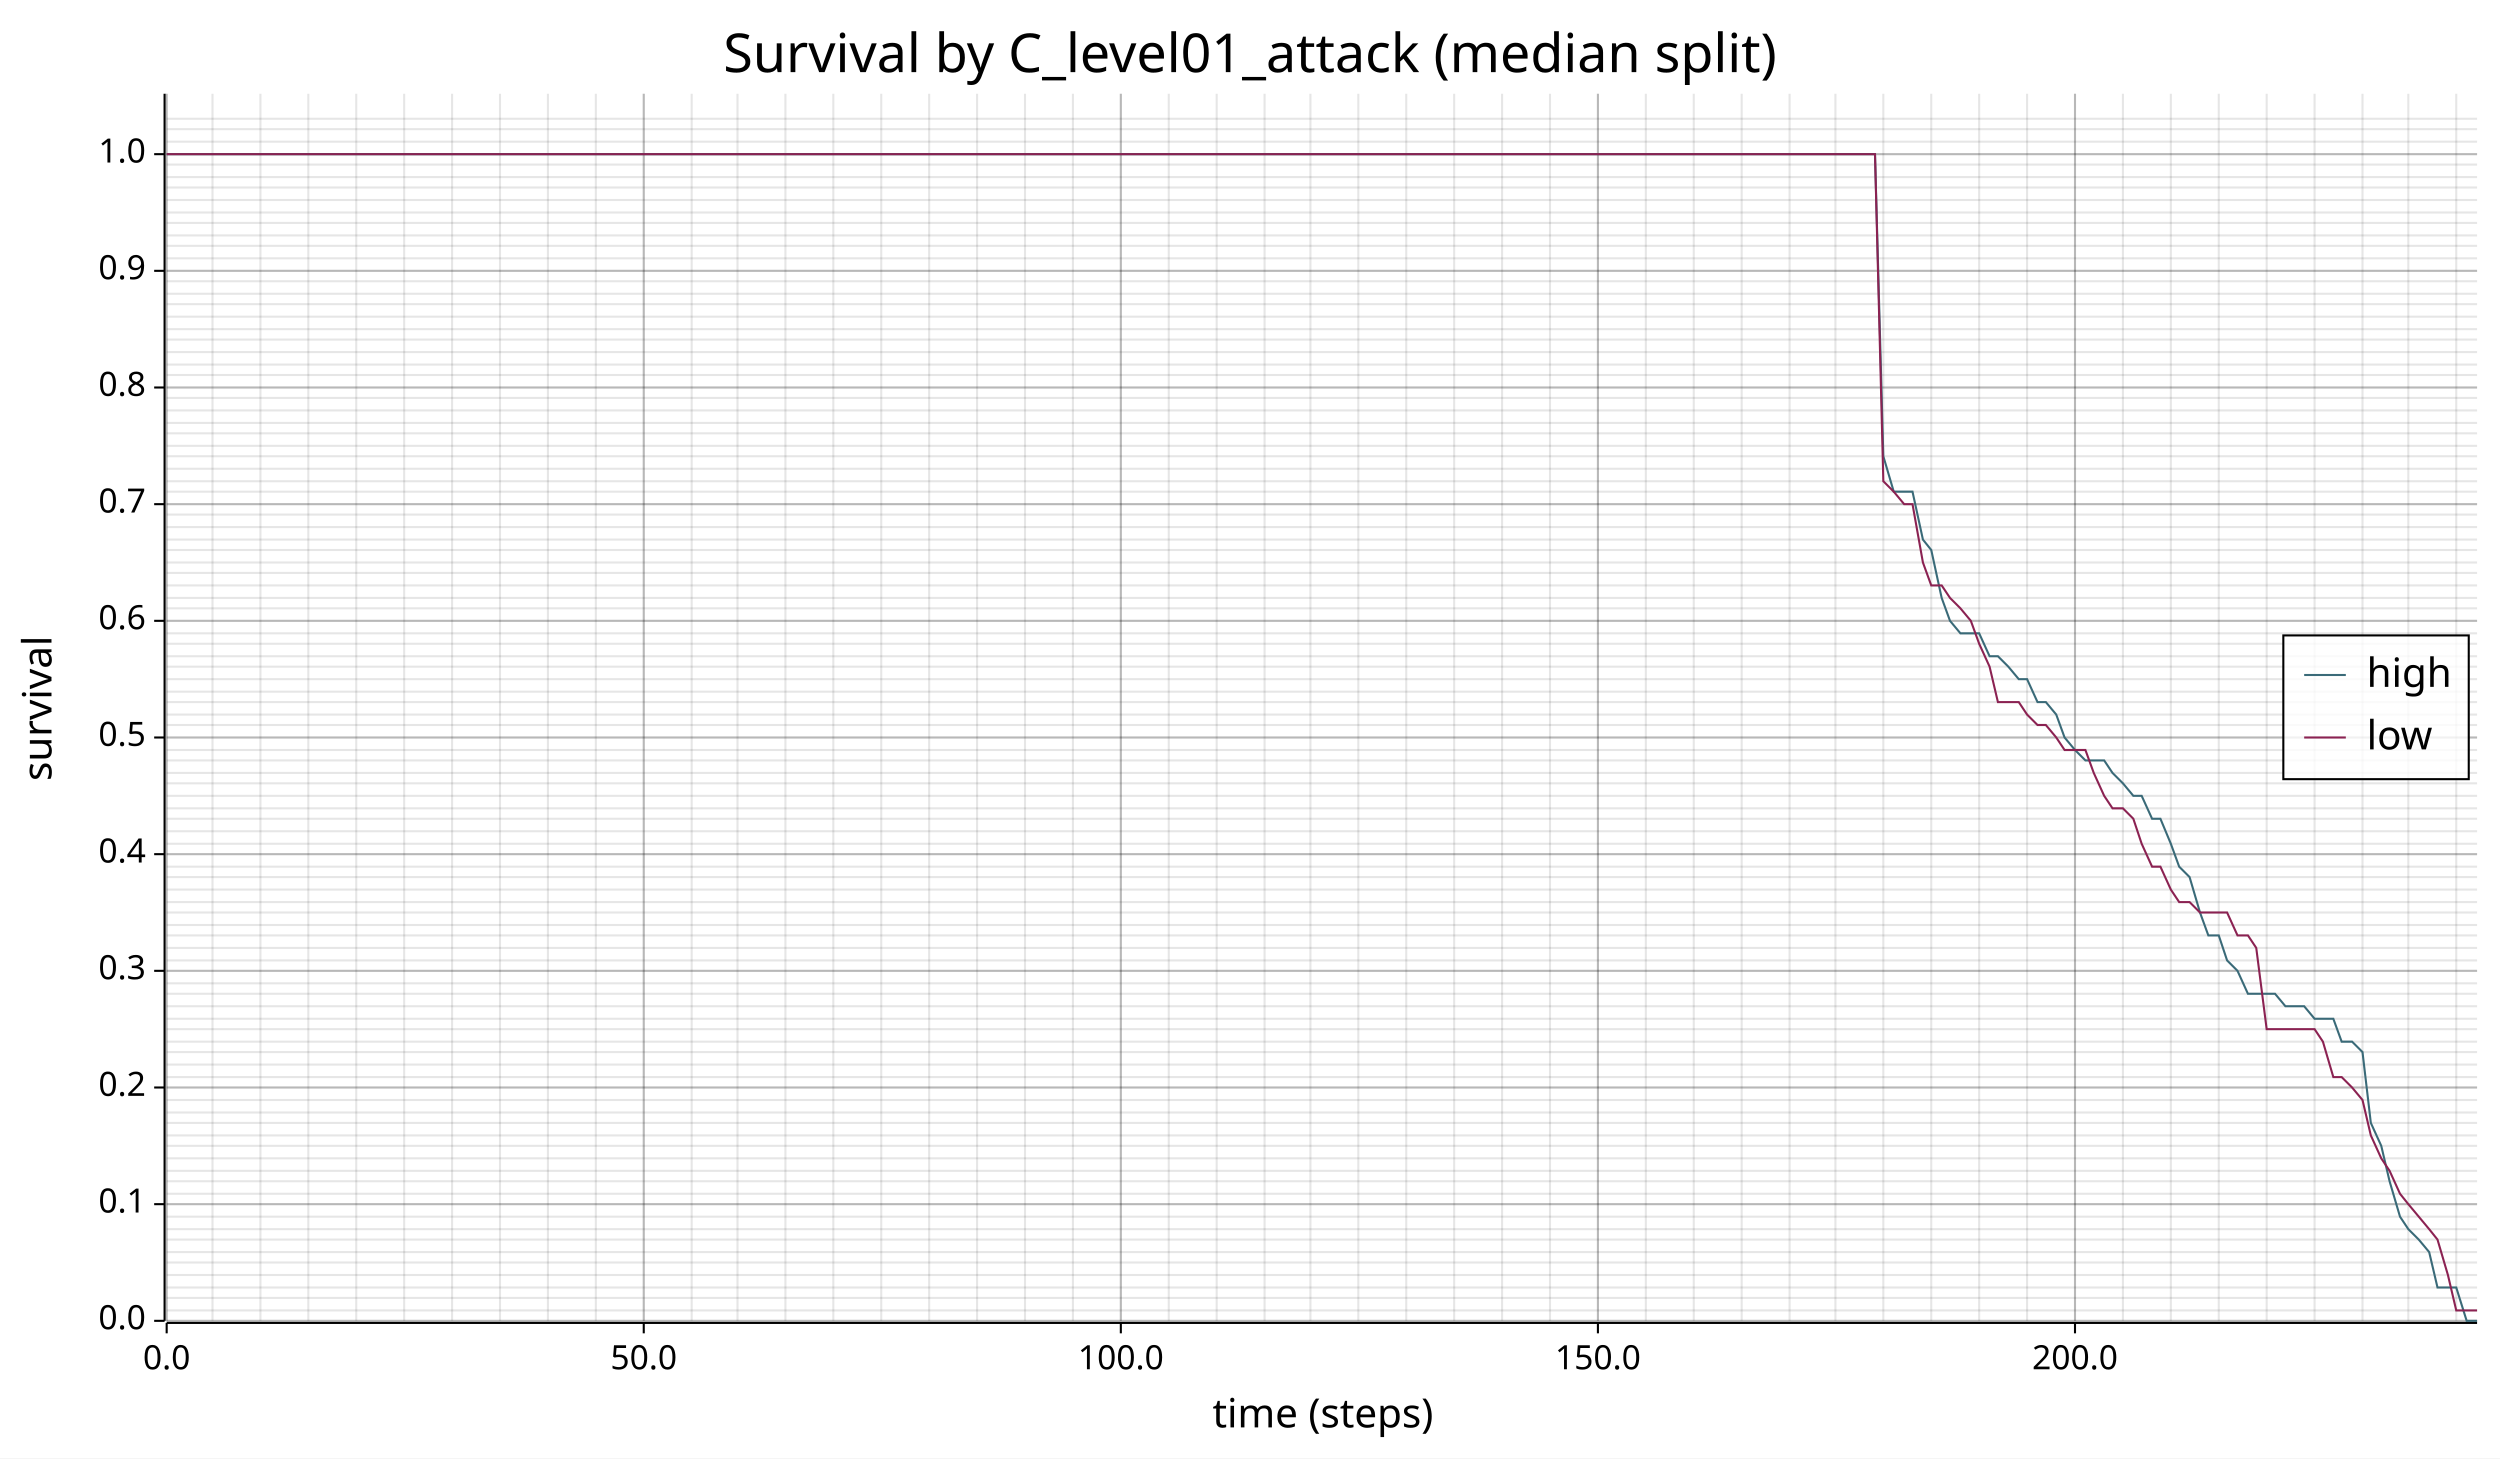
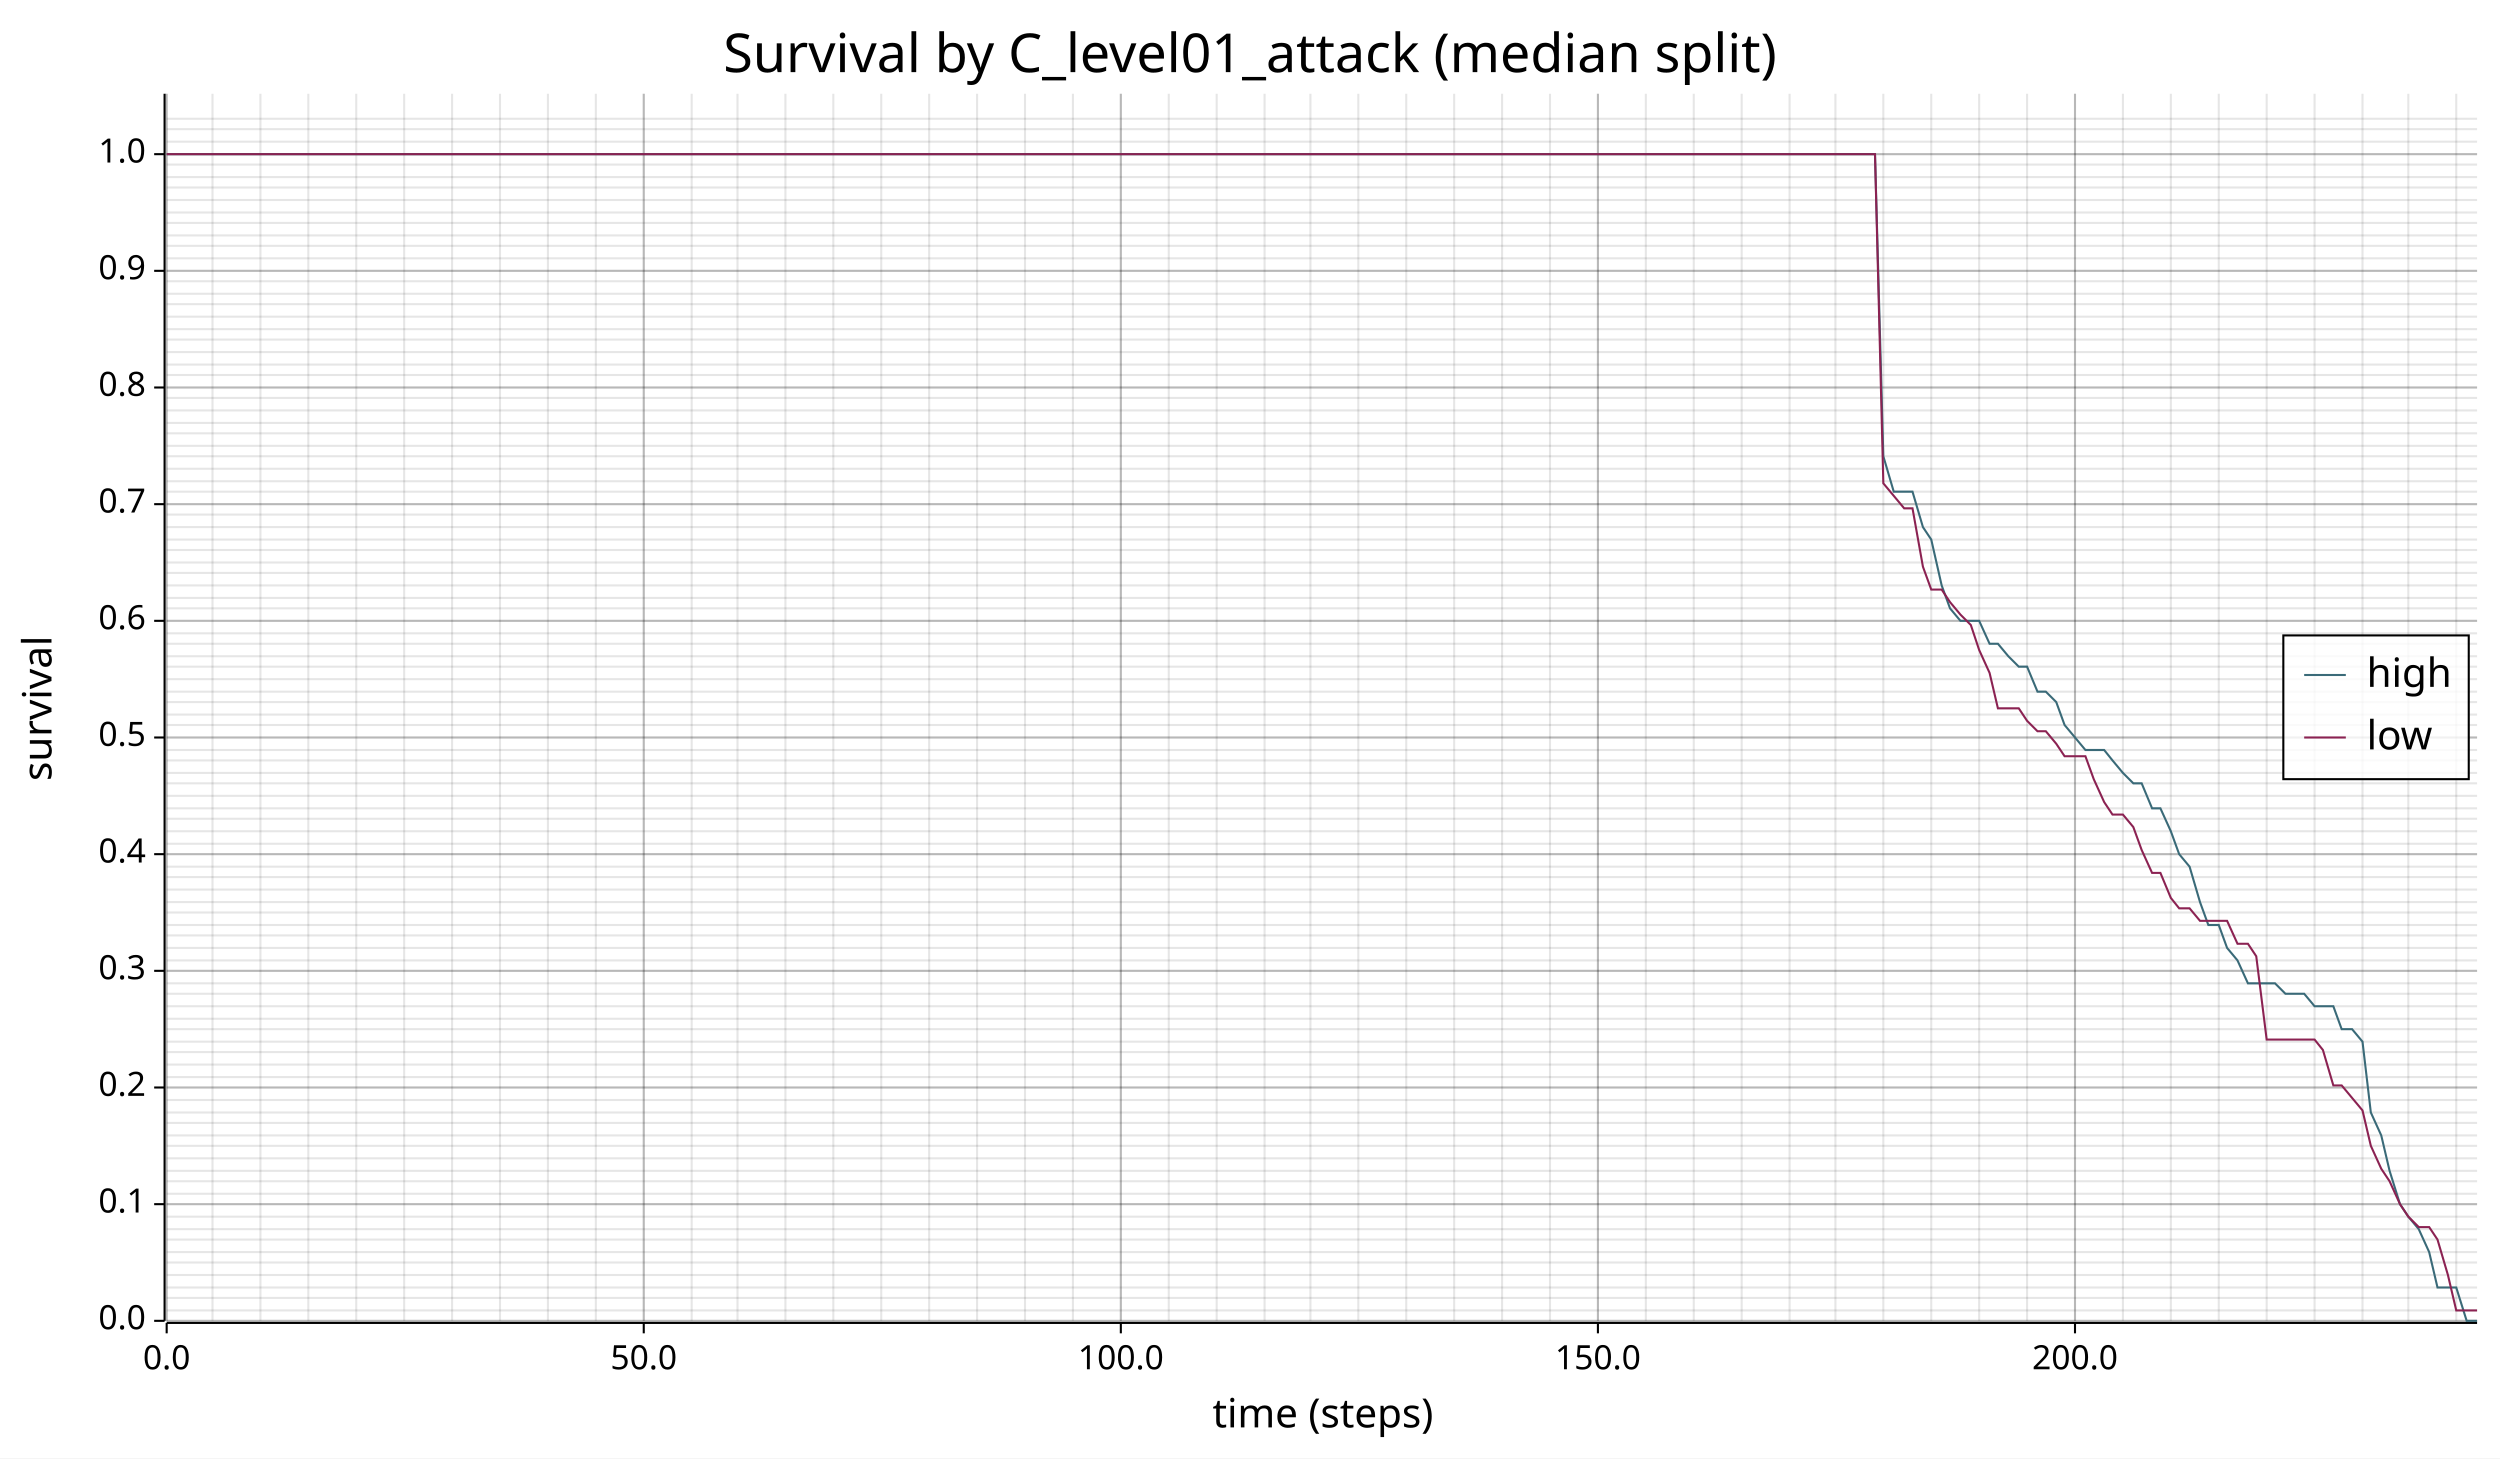
<svg xmlns="http://www.w3.org/2000/svg" width="1200" height="700" viewBox="0 0 1200 700">
  <rect x="0" y="0" width="1200" height="700" opacity="1" fill="#FFFFFF" stroke="none" />
  <text x="600" y="15" dy="0.76em" text-anchor="middle" font-family="sans-serif" font-size="25.806" opacity="1" fill="#000000">
Survival by C_level01_attack (median split)
</text>
  <line opacity="0.1" stroke="#000000" stroke-width="1" x1="80" y1="634" x2="80" y2="45" />
  <line opacity="0.1" stroke="#000000" stroke-width="1" x1="102" y1="634" x2="102" y2="45" />
  <line opacity="0.1" stroke="#000000" stroke-width="1" x1="125" y1="634" x2="125" y2="45" />
  <line opacity="0.1" stroke="#000000" stroke-width="1" x1="148" y1="634" x2="148" y2="45" />
  <line opacity="0.1" stroke="#000000" stroke-width="1" x1="171" y1="634" x2="171" y2="45" />
  <line opacity="0.1" stroke="#000000" stroke-width="1" x1="194" y1="634" x2="194" y2="45" />
  <line opacity="0.1" stroke="#000000" stroke-width="1" x1="217" y1="634" x2="217" y2="45" />
  <line opacity="0.1" stroke="#000000" stroke-width="1" x1="240" y1="634" x2="240" y2="45" />
  <line opacity="0.1" stroke="#000000" stroke-width="1" x1="263" y1="634" x2="263" y2="45" />
  <line opacity="0.1" stroke="#000000" stroke-width="1" x1="286" y1="634" x2="286" y2="45" />
  <line opacity="0.1" stroke="#000000" stroke-width="1" x1="309" y1="634" x2="309" y2="45" />
  <line opacity="0.1" stroke="#000000" stroke-width="1" x1="332" y1="634" x2="332" y2="45" />
  <line opacity="0.1" stroke="#000000" stroke-width="1" x1="354" y1="634" x2="354" y2="45" />
  <line opacity="0.1" stroke="#000000" stroke-width="1" x1="377" y1="634" x2="377" y2="45" />
  <line opacity="0.1" stroke="#000000" stroke-width="1" x1="400" y1="634" x2="400" y2="45" />
  <line opacity="0.1" stroke="#000000" stroke-width="1" x1="423" y1="634" x2="423" y2="45" />
  <line opacity="0.1" stroke="#000000" stroke-width="1" x1="446" y1="634" x2="446" y2="45" />
  <line opacity="0.1" stroke="#000000" stroke-width="1" x1="469" y1="634" x2="469" y2="45" />
  <line opacity="0.1" stroke="#000000" stroke-width="1" x1="492" y1="634" x2="492" y2="45" />
  <line opacity="0.1" stroke="#000000" stroke-width="1" x1="515" y1="634" x2="515" y2="45" />
  <line opacity="0.1" stroke="#000000" stroke-width="1" x1="538" y1="634" x2="538" y2="45" />
  <line opacity="0.1" stroke="#000000" stroke-width="1" x1="561" y1="634" x2="561" y2="45" />
  <line opacity="0.1" stroke="#000000" stroke-width="1" x1="584" y1="634" x2="584" y2="45" />
  <line opacity="0.1" stroke="#000000" stroke-width="1" x1="607" y1="634" x2="607" y2="45" />
  <line opacity="0.1" stroke="#000000" stroke-width="1" x1="629" y1="634" x2="629" y2="45" />
  <line opacity="0.1" stroke="#000000" stroke-width="1" x1="652" y1="634" x2="652" y2="45" />
  <line opacity="0.1" stroke="#000000" stroke-width="1" x1="675" y1="634" x2="675" y2="45" />
  <line opacity="0.1" stroke="#000000" stroke-width="1" x1="698" y1="634" x2="698" y2="45" />
  <line opacity="0.1" stroke="#000000" stroke-width="1" x1="721" y1="634" x2="721" y2="45" />
  <line opacity="0.1" stroke="#000000" stroke-width="1" x1="744" y1="634" x2="744" y2="45" />
  <line opacity="0.1" stroke="#000000" stroke-width="1" x1="767" y1="634" x2="767" y2="45" />
  <line opacity="0.1" stroke="#000000" stroke-width="1" x1="790" y1="634" x2="790" y2="45" />
  <line opacity="0.1" stroke="#000000" stroke-width="1" x1="813" y1="634" x2="813" y2="45" />
  <line opacity="0.1" stroke="#000000" stroke-width="1" x1="836" y1="634" x2="836" y2="45" />
  <line opacity="0.1" stroke="#000000" stroke-width="1" x1="859" y1="634" x2="859" y2="45" />
  <line opacity="0.1" stroke="#000000" stroke-width="1" x1="881" y1="634" x2="881" y2="45" />
  <line opacity="0.1" stroke="#000000" stroke-width="1" x1="904" y1="634" x2="904" y2="45" />
  <line opacity="0.1" stroke="#000000" stroke-width="1" x1="927" y1="634" x2="927" y2="45" />
  <line opacity="0.1" stroke="#000000" stroke-width="1" x1="950" y1="634" x2="950" y2="45" />
  <line opacity="0.1" stroke="#000000" stroke-width="1" x1="973" y1="634" x2="973" y2="45" />
  <line opacity="0.1" stroke="#000000" stroke-width="1" x1="996" y1="634" x2="996" y2="45" />
  <line opacity="0.1" stroke="#000000" stroke-width="1" x1="1019" y1="634" x2="1019" y2="45" />
  <line opacity="0.1" stroke="#000000" stroke-width="1" x1="1042" y1="634" x2="1042" y2="45" />
  <line opacity="0.1" stroke="#000000" stroke-width="1" x1="1065" y1="634" x2="1065" y2="45" />
  <line opacity="0.1" stroke="#000000" stroke-width="1" x1="1088" y1="634" x2="1088" y2="45" />
  <line opacity="0.1" stroke="#000000" stroke-width="1" x1="1111" y1="634" x2="1111" y2="45" />
  <line opacity="0.1" stroke="#000000" stroke-width="1" x1="1134" y1="634" x2="1134" y2="45" />
  <line opacity="0.1" stroke="#000000" stroke-width="1" x1="1156" y1="634" x2="1156" y2="45" />
  <line opacity="0.1" stroke="#000000" stroke-width="1" x1="1179" y1="634" x2="1179" y2="45" />
  <line opacity="0.1" stroke="#000000" stroke-width="1" x1="80" y1="634" x2="1189" y2="634" />
  <line opacity="0.1" stroke="#000000" stroke-width="1" x1="80" y1="629" x2="1189" y2="629" />
  <line opacity="0.1" stroke="#000000" stroke-width="1" x1="80" y1="623" x2="1189" y2="623" />
  <line opacity="0.1" stroke="#000000" stroke-width="1" x1="80" y1="618" x2="1189" y2="618" />
  <line opacity="0.1" stroke="#000000" stroke-width="1" x1="80" y1="612" x2="1189" y2="612" />
  <line opacity="0.1" stroke="#000000" stroke-width="1" x1="80" y1="606" x2="1189" y2="606" />
  <line opacity="0.1" stroke="#000000" stroke-width="1" x1="80" y1="601" x2="1189" y2="601" />
  <line opacity="0.1" stroke="#000000" stroke-width="1" x1="80" y1="595" x2="1189" y2="595" />
  <line opacity="0.1" stroke="#000000" stroke-width="1" x1="80" y1="590" x2="1189" y2="590" />
  <line opacity="0.1" stroke="#000000" stroke-width="1" x1="80" y1="584" x2="1189" y2="584" />
  <line opacity="0.1" stroke="#000000" stroke-width="1" x1="80" y1="578" x2="1189" y2="578" />
  <line opacity="0.1" stroke="#000000" stroke-width="1" x1="80" y1="573" x2="1189" y2="573" />
  <line opacity="0.1" stroke="#000000" stroke-width="1" x1="80" y1="567" x2="1189" y2="567" />
  <line opacity="0.1" stroke="#000000" stroke-width="1" x1="80" y1="562" x2="1189" y2="562" />
  <line opacity="0.1" stroke="#000000" stroke-width="1" x1="80" y1="556" x2="1189" y2="556" />
  <line opacity="0.1" stroke="#000000" stroke-width="1" x1="80" y1="550" x2="1189" y2="550" />
  <line opacity="0.1" stroke="#000000" stroke-width="1" x1="80" y1="545" x2="1189" y2="545" />
  <line opacity="0.1" stroke="#000000" stroke-width="1" x1="80" y1="539" x2="1189" y2="539" />
  <line opacity="0.1" stroke="#000000" stroke-width="1" x1="80" y1="534" x2="1189" y2="534" />
  <line opacity="0.1" stroke="#000000" stroke-width="1" x1="80" y1="528" x2="1189" y2="528" />
  <line opacity="0.1" stroke="#000000" stroke-width="1" x1="80" y1="522" x2="1189" y2="522" />
  <line opacity="0.1" stroke="#000000" stroke-width="1" x1="80" y1="517" x2="1189" y2="517" />
  <line opacity="0.1" stroke="#000000" stroke-width="1" x1="80" y1="511" x2="1189" y2="511" />
  <line opacity="0.1" stroke="#000000" stroke-width="1" x1="80" y1="505" x2="1189" y2="505" />
  <line opacity="0.1" stroke="#000000" stroke-width="1" x1="80" y1="500" x2="1189" y2="500" />
  <line opacity="0.1" stroke="#000000" stroke-width="1" x1="80" y1="494" x2="1189" y2="494" />
  <line opacity="0.1" stroke="#000000" stroke-width="1" x1="80" y1="489" x2="1189" y2="489" />
  <line opacity="0.1" stroke="#000000" stroke-width="1" x1="80" y1="483" x2="1189" y2="483" />
  <line opacity="0.1" stroke="#000000" stroke-width="1" x1="80" y1="477" x2="1189" y2="477" />
  <line opacity="0.1" stroke="#000000" stroke-width="1" x1="80" y1="472" x2="1189" y2="472" />
  <line opacity="0.1" stroke="#000000" stroke-width="1" x1="80" y1="466" x2="1189" y2="466" />
  <line opacity="0.1" stroke="#000000" stroke-width="1" x1="80" y1="461" x2="1189" y2="461" />
  <line opacity="0.1" stroke="#000000" stroke-width="1" x1="80" y1="455" x2="1189" y2="455" />
  <line opacity="0.1" stroke="#000000" stroke-width="1" x1="80" y1="449" x2="1189" y2="449" />
  <line opacity="0.1" stroke="#000000" stroke-width="1" x1="80" y1="444" x2="1189" y2="444" />
  <line opacity="0.1" stroke="#000000" stroke-width="1" x1="80" y1="438" x2="1189" y2="438" />
  <line opacity="0.1" stroke="#000000" stroke-width="1" x1="80" y1="433" x2="1189" y2="433" />
  <line opacity="0.1" stroke="#000000" stroke-width="1" x1="80" y1="427" x2="1189" y2="427" />
  <line opacity="0.1" stroke="#000000" stroke-width="1" x1="80" y1="421" x2="1189" y2="421" />
  <line opacity="0.1" stroke="#000000" stroke-width="1" x1="80" y1="416" x2="1189" y2="416" />
  <line opacity="0.1" stroke="#000000" stroke-width="1" x1="80" y1="410" x2="1189" y2="410" />
  <line opacity="0.1" stroke="#000000" stroke-width="1" x1="80" y1="405" x2="1189" y2="405" />
  <line opacity="0.1" stroke="#000000" stroke-width="1" x1="80" y1="399" x2="1189" y2="399" />
  <line opacity="0.1" stroke="#000000" stroke-width="1" x1="80" y1="393" x2="1189" y2="393" />
  <line opacity="0.1" stroke="#000000" stroke-width="1" x1="80" y1="388" x2="1189" y2="388" />
  <line opacity="0.1" stroke="#000000" stroke-width="1" x1="80" y1="382" x2="1189" y2="382" />
  <line opacity="0.1" stroke="#000000" stroke-width="1" x1="80" y1="376" x2="1189" y2="376" />
  <line opacity="0.1" stroke="#000000" stroke-width="1" x1="80" y1="371" x2="1189" y2="371" />
  <line opacity="0.1" stroke="#000000" stroke-width="1" x1="80" y1="365" x2="1189" y2="365" />
  <line opacity="0.1" stroke="#000000" stroke-width="1" x1="80" y1="360" x2="1189" y2="360" />
  <line opacity="0.1" stroke="#000000" stroke-width="1" x1="80" y1="354" x2="1189" y2="354" />
  <line opacity="0.1" stroke="#000000" stroke-width="1" x1="80" y1="348" x2="1189" y2="348" />
  <line opacity="0.1" stroke="#000000" stroke-width="1" x1="80" y1="343" x2="1189" y2="343" />
  <line opacity="0.1" stroke="#000000" stroke-width="1" x1="80" y1="337" x2="1189" y2="337" />
  <line opacity="0.1" stroke="#000000" stroke-width="1" x1="80" y1="332" x2="1189" y2="332" />
  <line opacity="0.1" stroke="#000000" stroke-width="1" x1="80" y1="326" x2="1189" y2="326" />
  <line opacity="0.1" stroke="#000000" stroke-width="1" x1="80" y1="320" x2="1189" y2="320" />
  <line opacity="0.1" stroke="#000000" stroke-width="1" x1="80" y1="315" x2="1189" y2="315" />
  <line opacity="0.1" stroke="#000000" stroke-width="1" x1="80" y1="309" x2="1189" y2="309" />
  <line opacity="0.1" stroke="#000000" stroke-width="1" x1="80" y1="304" x2="1189" y2="304" />
  <line opacity="0.1" stroke="#000000" stroke-width="1" x1="80" y1="298" x2="1189" y2="298" />
  <line opacity="0.1" stroke="#000000" stroke-width="1" x1="80" y1="292" x2="1189" y2="292" />
  <line opacity="0.1" stroke="#000000" stroke-width="1" x1="80" y1="287" x2="1189" y2="287" />
  <line opacity="0.1" stroke="#000000" stroke-width="1" x1="80" y1="281" x2="1189" y2="281" />
  <line opacity="0.1" stroke="#000000" stroke-width="1" x1="80" y1="275" x2="1189" y2="275" />
  <line opacity="0.1" stroke="#000000" stroke-width="1" x1="80" y1="270" x2="1189" y2="270" />
  <line opacity="0.1" stroke="#000000" stroke-width="1" x1="80" y1="264" x2="1189" y2="264" />
  <line opacity="0.1" stroke="#000000" stroke-width="1" x1="80" y1="259" x2="1189" y2="259" />
  <line opacity="0.1" stroke="#000000" stroke-width="1" x1="80" y1="253" x2="1189" y2="253" />
  <line opacity="0.1" stroke="#000000" stroke-width="1" x1="80" y1="247" x2="1189" y2="247" />
  <line opacity="0.1" stroke="#000000" stroke-width="1" x1="80" y1="242" x2="1189" y2="242" />
  <line opacity="0.1" stroke="#000000" stroke-width="1" x1="80" y1="236" x2="1189" y2="236" />
  <line opacity="0.1" stroke="#000000" stroke-width="1" x1="80" y1="231" x2="1189" y2="231" />
  <line opacity="0.1" stroke="#000000" stroke-width="1" x1="80" y1="225" x2="1189" y2="225" />
  <line opacity="0.1" stroke="#000000" stroke-width="1" x1="80" y1="219" x2="1189" y2="219" />
  <line opacity="0.1" stroke="#000000" stroke-width="1" x1="80" y1="214" x2="1189" y2="214" />
  <line opacity="0.1" stroke="#000000" stroke-width="1" x1="80" y1="208" x2="1189" y2="208" />
  <line opacity="0.1" stroke="#000000" stroke-width="1" x1="80" y1="203" x2="1189" y2="203" />
  <line opacity="0.1" stroke="#000000" stroke-width="1" x1="80" y1="197" x2="1189" y2="197" />
  <line opacity="0.1" stroke="#000000" stroke-width="1" x1="80" y1="191" x2="1189" y2="191" />
  <line opacity="0.1" stroke="#000000" stroke-width="1" x1="80" y1="186" x2="1189" y2="186" />
  <line opacity="0.1" stroke="#000000" stroke-width="1" x1="80" y1="180" x2="1189" y2="180" />
  <line opacity="0.1" stroke="#000000" stroke-width="1" x1="80" y1="175" x2="1189" y2="175" />
  <line opacity="0.1" stroke="#000000" stroke-width="1" x1="80" y1="169" x2="1189" y2="169" />
  <line opacity="0.1" stroke="#000000" stroke-width="1" x1="80" y1="163" x2="1189" y2="163" />
  <line opacity="0.1" stroke="#000000" stroke-width="1" x1="80" y1="158" x2="1189" y2="158" />
  <line opacity="0.1" stroke="#000000" stroke-width="1" x1="80" y1="152" x2="1189" y2="152" />
  <line opacity="0.1" stroke="#000000" stroke-width="1" x1="80" y1="146" x2="1189" y2="146" />
  <line opacity="0.1" stroke="#000000" stroke-width="1" x1="80" y1="141" x2="1189" y2="141" />
  <line opacity="0.1" stroke="#000000" stroke-width="1" x1="80" y1="135" x2="1189" y2="135" />
  <line opacity="0.1" stroke="#000000" stroke-width="1" x1="80" y1="130" x2="1189" y2="130" />
  <line opacity="0.1" stroke="#000000" stroke-width="1" x1="80" y1="124" x2="1189" y2="124" />
  <line opacity="0.1" stroke="#000000" stroke-width="1" x1="80" y1="118" x2="1189" y2="118" />
  <line opacity="0.1" stroke="#000000" stroke-width="1" x1="80" y1="113" x2="1189" y2="113" />
  <line opacity="0.1" stroke="#000000" stroke-width="1" x1="80" y1="107" x2="1189" y2="107" />
  <line opacity="0.1" stroke="#000000" stroke-width="1" x1="80" y1="102" x2="1189" y2="102" />
  <line opacity="0.1" stroke="#000000" stroke-width="1" x1="80" y1="96" x2="1189" y2="96" />
  <line opacity="0.1" stroke="#000000" stroke-width="1" x1="80" y1="90" x2="1189" y2="90" />
  <line opacity="0.1" stroke="#000000" stroke-width="1" x1="80" y1="85" x2="1189" y2="85" />
  <line opacity="0.1" stroke="#000000" stroke-width="1" x1="80" y1="79" x2="1189" y2="79" />
  <line opacity="0.1" stroke="#000000" stroke-width="1" x1="80" y1="74" x2="1189" y2="74" />
  <line opacity="0.1" stroke="#000000" stroke-width="1" x1="80" y1="68" x2="1189" y2="68" />
  <line opacity="0.1" stroke="#000000" stroke-width="1" x1="80" y1="62" x2="1189" y2="62" />
  <line opacity="0.1" stroke="#000000" stroke-width="1" x1="80" y1="57" x2="1189" y2="57" />
  <text x="10" y="340" dy="0.76em" text-anchor="middle" font-family="sans-serif" font-size="19.355" opacity="1" fill="#000000" transform="rotate(270, 10, 340)">
survival
</text>
  <text x="635" y="690" dy="-0.5ex" text-anchor="middle" font-family="sans-serif" font-size="19.355" opacity="1" fill="#000000">
time (steps)
</text>
  <line opacity="0.2" stroke="#000000" stroke-width="1" x1="80" y1="634" x2="80" y2="45" />
  <line opacity="0.2" stroke="#000000" stroke-width="1" x1="309" y1="634" x2="309" y2="45" />
  <line opacity="0.2" stroke="#000000" stroke-width="1" x1="538" y1="634" x2="538" y2="45" />
  <line opacity="0.2" stroke="#000000" stroke-width="1" x1="767" y1="634" x2="767" y2="45" />
  <line opacity="0.2" stroke="#000000" stroke-width="1" x1="996" y1="634" x2="996" y2="45" />
  <line opacity="0.2" stroke="#000000" stroke-width="1" x1="80" y1="634" x2="1189" y2="634" />
  <line opacity="0.2" stroke="#000000" stroke-width="1" x1="80" y1="578" x2="1189" y2="578" />
  <line opacity="0.2" stroke="#000000" stroke-width="1" x1="80" y1="522" x2="1189" y2="522" />
  <line opacity="0.2" stroke="#000000" stroke-width="1" x1="80" y1="466" x2="1189" y2="466" />
  <line opacity="0.2" stroke="#000000" stroke-width="1" x1="80" y1="410" x2="1189" y2="410" />
  <line opacity="0.2" stroke="#000000" stroke-width="1" x1="80" y1="354" x2="1189" y2="354" />
  <line opacity="0.2" stroke="#000000" stroke-width="1" x1="80" y1="298" x2="1189" y2="298" />
  <line opacity="0.2" stroke="#000000" stroke-width="1" x1="80" y1="242" x2="1189" y2="242" />
  <line opacity="0.2" stroke="#000000" stroke-width="1" x1="80" y1="186" x2="1189" y2="186" />
  <line opacity="0.2" stroke="#000000" stroke-width="1" x1="80" y1="130" x2="1189" y2="130" />
  <line opacity="0.2" stroke="#000000" stroke-width="1" x1="80" y1="74" x2="1189" y2="74" />
  <polyline fill="none" opacity="1" stroke="#000000" stroke-width="1" points="79,45 79,634 " />
  <text x="70" y="634" dy="0.5ex" text-anchor="end" font-family="sans-serif" font-size="16.129" opacity="1" fill="#000000">
0.0
</text>
  <polyline fill="none" opacity="1" stroke="#000000" stroke-width="1" points="74,634 79,634 " />
  <text x="70" y="578" dy="0.5ex" text-anchor="end" font-family="sans-serif" font-size="16.129" opacity="1" fill="#000000">
0.1
</text>
  <polyline fill="none" opacity="1" stroke="#000000" stroke-width="1" points="74,578 79,578 " />
  <text x="70" y="522" dy="0.5ex" text-anchor="end" font-family="sans-serif" font-size="16.129" opacity="1" fill="#000000">
0.2
</text>
  <polyline fill="none" opacity="1" stroke="#000000" stroke-width="1" points="74,522 79,522 " />
  <text x="70" y="466" dy="0.5ex" text-anchor="end" font-family="sans-serif" font-size="16.129" opacity="1" fill="#000000">
0.3
</text>
  <polyline fill="none" opacity="1" stroke="#000000" stroke-width="1" points="74,466 79,466 " />
  <text x="70" y="410" dy="0.5ex" text-anchor="end" font-family="sans-serif" font-size="16.129" opacity="1" fill="#000000">
0.4
</text>
  <polyline fill="none" opacity="1" stroke="#000000" stroke-width="1" points="74,410 79,410 " />
  <text x="70" y="354" dy="0.5ex" text-anchor="end" font-family="sans-serif" font-size="16.129" opacity="1" fill="#000000">
0.5
</text>
  <polyline fill="none" opacity="1" stroke="#000000" stroke-width="1" points="74,354 79,354 " />
  <text x="70" y="298" dy="0.5ex" text-anchor="end" font-family="sans-serif" font-size="16.129" opacity="1" fill="#000000">
0.6
</text>
  <polyline fill="none" opacity="1" stroke="#000000" stroke-width="1" points="74,298 79,298 " />
  <text x="70" y="242" dy="0.5ex" text-anchor="end" font-family="sans-serif" font-size="16.129" opacity="1" fill="#000000">
0.7
</text>
  <polyline fill="none" opacity="1" stroke="#000000" stroke-width="1" points="74,242 79,242 " />
  <text x="70" y="186" dy="0.5ex" text-anchor="end" font-family="sans-serif" font-size="16.129" opacity="1" fill="#000000">
0.8
</text>
  <polyline fill="none" opacity="1" stroke="#000000" stroke-width="1" points="74,186 79,186 " />
  <text x="70" y="130" dy="0.5ex" text-anchor="end" font-family="sans-serif" font-size="16.129" opacity="1" fill="#000000">
0.9
</text>
  <polyline fill="none" opacity="1" stroke="#000000" stroke-width="1" points="74,130 79,130 " />
  <text x="70" y="74" dy="0.5ex" text-anchor="end" font-family="sans-serif" font-size="16.129" opacity="1" fill="#000000">
1.0
</text>
  <polyline fill="none" opacity="1" stroke="#000000" stroke-width="1" points="74,74 79,74 " />
  <polyline fill="none" opacity="1" stroke="#000000" stroke-width="1" points="80,635 1189,635 " />
  <text x="80" y="645" dy="0.76em" text-anchor="middle" font-family="sans-serif" font-size="16.129" opacity="1" fill="#000000">
0.0
</text>
  <polyline fill="none" opacity="1" stroke="#000000" stroke-width="1" points="80,635 80,640 " />
  <text x="309" y="645" dy="0.76em" text-anchor="middle" font-family="sans-serif" font-size="16.129" opacity="1" fill="#000000">
50.0
</text>
  <polyline fill="none" opacity="1" stroke="#000000" stroke-width="1" points="309,635 309,640 " />
  <text x="538" y="645" dy="0.76em" text-anchor="middle" font-family="sans-serif" font-size="16.129" opacity="1" fill="#000000">
100.0
</text>
  <polyline fill="none" opacity="1" stroke="#000000" stroke-width="1" points="538,635 538,640 " />
  <text x="767" y="645" dy="0.76em" text-anchor="middle" font-family="sans-serif" font-size="16.129" opacity="1" fill="#000000">
150.0
</text>
  <polyline fill="none" opacity="1" stroke="#000000" stroke-width="1" points="767,635 767,640 " />
  <text x="996" y="645" dy="0.76em" text-anchor="middle" font-family="sans-serif" font-size="16.129" opacity="1" fill="#000000">
200.0
</text>
  <polyline fill="none" opacity="1" stroke="#000000" stroke-width="1" points="996,635 996,640 " />
-   <polyline fill="none" opacity="1" stroke="#3A6A78" stroke-width="1" points="80,74 84,74 89,74 93,74 98,74 102,74 107,74 112,74 116,74 121,74 125,74 130,74 134,74 139,74 144,74 148,74 153,74 157,74 162,74 167,74 171,74 176,74 180,74 185,74 189,74 194,74 199,74 203,74 208,74 212,74 217,74 222,74 226,74 231,74 235,74 240,74 244,74 249,74 254,74 258,74 263,74 267,74 272,74 277,74 281,74 286,74 290,74 295,74 299,74 304,74 309,74 313,74 318,74 322,74 327,74 332,74 336,74 341,74 345,74 350,74 354,74 359,74 364,74 368,74 373,74 377,74 382,74 387,74 391,74 396,74 400,74 405,74 409,74 414,74 419,74 423,74 428,74 432,74 437,74 442,74 446,74 451,74 455,74 460,74 464,74 469,74 474,74 478,74 483,74 487,74 492,74 497,74 501,74 506,74 510,74 515,74 519,74 524,74 529,74 533,74 538,74 542,74 547,74 552,74 556,74 561,74 565,74 570,74 574,74 579,74 584,74 588,74 593,74 597,74 602,74 607,74 611,74 616,74 620,74 625,74 629,74 634,74 639,74 643,74 648,74 652,74 657,74 661,74 666,74 671,74 675,74 680,74 684,74 689,74 694,74 698,74 703,74 707,74 712,74 716,74 721,74 726,74 730,74 735,74 739,74 744,74 749,74 753,74 758,74 762,74 767,74 771,74 776,74 781,74 785,74 790,74 794,74 799,74 804,74 808,74 813,74 817,74 822,74 826,74 831,74 836,74 840,74 845,74 849,74 854,74 859,74 863,74 868,74 872,74 877,74 881,74 886,74 891,74 895,74 900,74 904,219 909,236 914,236 918,236 923,259 927,264 932,287 936,298 941,304 946,304 950,304 955,315 959,315 964,320 969,326 973,326 978,337 982,337 987,343 991,354 996,360 1001,365 1005,365 1010,365 1014,371 1019,376 1024,382 1028,382 1033,393 1037,393 1042,405 1046,416 1051,421 1056,438 1060,449 1065,449 1069,461 1074,466 1079,477 1083,477 1088,477 1092,477 1097,483 1101,483 1106,483 1111,489 1115,489 1120,489 1124,500 1129,500 1134,505 1138,539 1143,550 1147,567 1152,584 1156,590 1161,595 1166,601 1170,618 1175,618 1179,618 1184,634 1189,634 " />
-   <polyline fill="none" opacity="1" stroke="#8B2252" stroke-width="1" points="80,74 84,74 89,74 93,74 98,74 102,74 107,74 112,74 116,74 121,74 125,74 130,74 134,74 139,74 144,74 148,74 153,74 157,74 162,74 167,74 171,74 176,74 180,74 185,74 189,74 194,74 199,74 203,74 208,74 212,74 217,74 222,74 226,74 231,74 235,74 240,74 244,74 249,74 254,74 258,74 263,74 267,74 272,74 277,74 281,74 286,74 290,74 295,74 299,74 304,74 309,74 313,74 318,74 322,74 327,74 332,74 336,74 341,74 345,74 350,74 354,74 359,74 364,74 368,74 373,74 377,74 382,74 387,74 391,74 396,74 400,74 405,74 409,74 414,74 419,74 423,74 428,74 432,74 437,74 442,74 446,74 451,74 455,74 460,74 464,74 469,74 474,74 478,74 483,74 487,74 492,74 497,74 501,74 506,74 510,74 515,74 519,74 524,74 529,74 533,74 538,74 542,74 547,74 552,74 556,74 561,74 565,74 570,74 574,74 579,74 584,74 588,74 593,74 597,74 602,74 607,74 611,74 616,74 620,74 625,74 629,74 634,74 639,74 643,74 648,74 652,74 657,74 661,74 666,74 671,74 675,74 680,74 684,74 689,74 694,74 698,74 703,74 707,74 712,74 716,74 721,74 726,74 730,74 735,74 739,74 744,74 749,74 753,74 758,74 762,74 767,74 771,74 776,74 781,74 785,74 790,74 794,74 799,74 804,74 808,74 813,74 817,74 822,74 826,74 831,74 836,74 840,74 845,74 849,74 854,74 859,74 863,74 868,74 872,74 877,74 881,74 886,74 891,74 895,74 900,74 904,231 909,236 914,242 918,242 923,270 927,281 932,281 936,287 941,292 946,298 950,309 955,320 959,337 964,337 969,337 973,343 978,348 982,348 987,354 991,360 996,360 1001,360 1005,371 1010,382 1014,388 1019,388 1024,393 1028,405 1033,416 1037,416 1042,427 1046,433 1051,433 1056,438 1060,438 1065,438 1069,438 1074,449 1079,449 1083,455 1088,494 1092,494 1097,494 1101,494 1106,494 1111,494 1115,500 1120,517 1124,517 1129,522 1134,528 1138,545 1143,556 1147,562 1152,573 1156,578 1161,584 1166,590 1170,595 1175,612 1179,629 1184,629 1189,629 " />
+   <polyline fill="none" opacity="1" stroke="#3A6A78" stroke-width="1" points="80,74 84,74 89,74 93,74 98,74 102,74 107,74 112,74 116,74 121,74 125,74 130,74 134,74 139,74 144,74 148,74 153,74 157,74 162,74 167,74 171,74 176,74 180,74 185,74 189,74 194,74 199,74 203,74 208,74 212,74 217,74 222,74 226,74 231,74 235,74 240,74 244,74 249,74 254,74 258,74 263,74 267,74 272,74 277,74 281,74 286,74 290,74 295,74 299,74 304,74 309,74 313,74 318,74 322,74 327,74 332,74 336,74 341,74 345,74 350,74 354,74 359,74 364,74 368,74 373,74 377,74 382,74 387,74 391,74 396,74 400,74 405,74 409,74 414,74 419,74 423,74 428,74 432,74 437,74 442,74 446,74 451,74 455,74 460,74 464,74 469,74 474,74 478,74 483,74 487,74 492,74 497,74 501,74 506,74 510,74 515,74 519,74 524,74 529,74 533,74 538,74 542,74 547,74 552,74 556,74 561,74 565,74 570,74 574,74 579,74 584,74 588,74 593,74 597,74 602,74 607,74 611,74 616,74 620,74 625,74 629,74 634,74 639,74 643,74 648,74 652,74 657,74 661,74 666,74 671,74 675,74 680,74 684,74 689,74 694,74 698,74 703,74 707,74 712,74 716,74 721,74 726,74 730,74 735,74 739,74 744,74 749,74 753,74 758,74 762,74 767,74 771,74 776,74 781,74 785,74 790,74 794,74 799,74 804,74 808,74 813,74 817,74 822,74 826,74 831,74 836,74 840,74 845,74 849,74 854,74 859,74 863,74 868,74 872,74 877,74 881,74 886,74 891,74 895,74 900,74 904,219 909,236 914,236 918,236 923,253 927,259 932,281 936,292 941,298 946,298 950,298 955,309 959,309 964,315 969,320 973,320 978,332 982,332 987,337 991,348 996,354 1001,360 1005,360 1010,360 1014,365 1019,371 1024,376 1028,376 1033,388 1037,388 1042,399 1046,410 1051,416 1056,433 1060,444 1065,444 1069,455 1074,461 1079,472 1083,472 1088,472 1092,472 1097,477 1101,477 1106,477 1111,483 1115,483 1120,483 1124,494 1129,494 1134,500 1138,534 1143,545 1147,562 1152,578 1156,584 1161,590 1166,601 1170,618 1175,618 1179,618 1184,634 1189,634 " />
+   <polyline fill="none" opacity="1" stroke="#8B2252" stroke-width="1" points="80,74 84,74 89,74 93,74 98,74 102,74 107,74 112,74 116,74 121,74 125,74 130,74 134,74 139,74 144,74 148,74 153,74 157,74 162,74 167,74 171,74 176,74 180,74 185,74 189,74 194,74 199,74 203,74 208,74 212,74 217,74 222,74 226,74 231,74 235,74 240,74 244,74 249,74 254,74 258,74 263,74 267,74 272,74 277,74 281,74 286,74 290,74 295,74 299,74 304,74 309,74 313,74 318,74 322,74 327,74 332,74 336,74 341,74 345,74 350,74 354,74 359,74 364,74 368,74 373,74 377,74 382,74 387,74 391,74 396,74 400,74 405,74 409,74 414,74 419,74 423,74 428,74 432,74 437,74 442,74 446,74 451,74 455,74 460,74 464,74 469,74 474,74 478,74 483,74 487,74 492,74 497,74 501,74 506,74 510,74 515,74 519,74 524,74 529,74 533,74 538,74 542,74 547,74 552,74 556,74 561,74 565,74 570,74 574,74 579,74 584,74 588,74 593,74 597,74 602,74 607,74 611,74 616,74 620,74 625,74 629,74 634,74 639,74 643,74 648,74 652,74 657,74 661,74 666,74 671,74 675,74 680,74 684,74 689,74 694,74 698,74 703,74 707,74 712,74 716,74 721,74 726,74 730,74 735,74 739,74 744,74 749,74 753,74 758,74 762,74 767,74 771,74 776,74 781,74 785,74 790,74 794,74 799,74 804,74 808,74 813,74 817,74 822,74 826,74 831,74 836,74 840,74 845,74 849,74 854,74 859,74 863,74 868,74 872,74 877,74 881,74 886,74 891,74 895,74 900,74 904,232 909,238 914,244 918,244 923,272 927,283 932,283 936,289 941,295 946,300 950,312 955,323 959,340 964,340 969,340 973,346 978,351 982,351 987,357 991,363 996,363 1001,363 1005,374 1010,385 1014,391 1019,391 1024,397 1028,408 1033,419 1037,419 1042,431 1046,436 1051,436 1056,442 1060,442 1065,442 1069,442 1074,453 1079,453 1083,459 1088,499 1092,499 1097,499 1101,499 1106,499 1111,499 1115,504 1120,521 1124,521 1129,527 1134,533 1138,550 1143,561 1147,567 1152,578 1156,584 1161,589 1166,589 1170,595 1175,612 1179,629 1184,629 1189,629 " />
  <rect x="1096" y="305" width="89" height="69" opacity="0.8" fill="#FFFFFF" stroke="none" />
  <rect x="1096" y="305" width="89" height="69" opacity="1" fill="none" stroke="#000000" />
  <text x="1136" y="315" dy="0.76em" text-anchor="start" font-family="sans-serif" font-size="19.355" opacity="1" fill="#000000">
high
</text>
  <text x="1136" y="345" dy="0.76em" text-anchor="start" font-family="sans-serif" font-size="19.355" opacity="1" fill="#000000">
low
</text>
  <polyline fill="none" opacity="1" stroke="#3A6A78" stroke-width="1" points="1106,324 1126,324 " />
  <polyline fill="none" opacity="1" stroke="#8B2252" stroke-width="1" points="1106,354 1126,354 " />
</svg>
